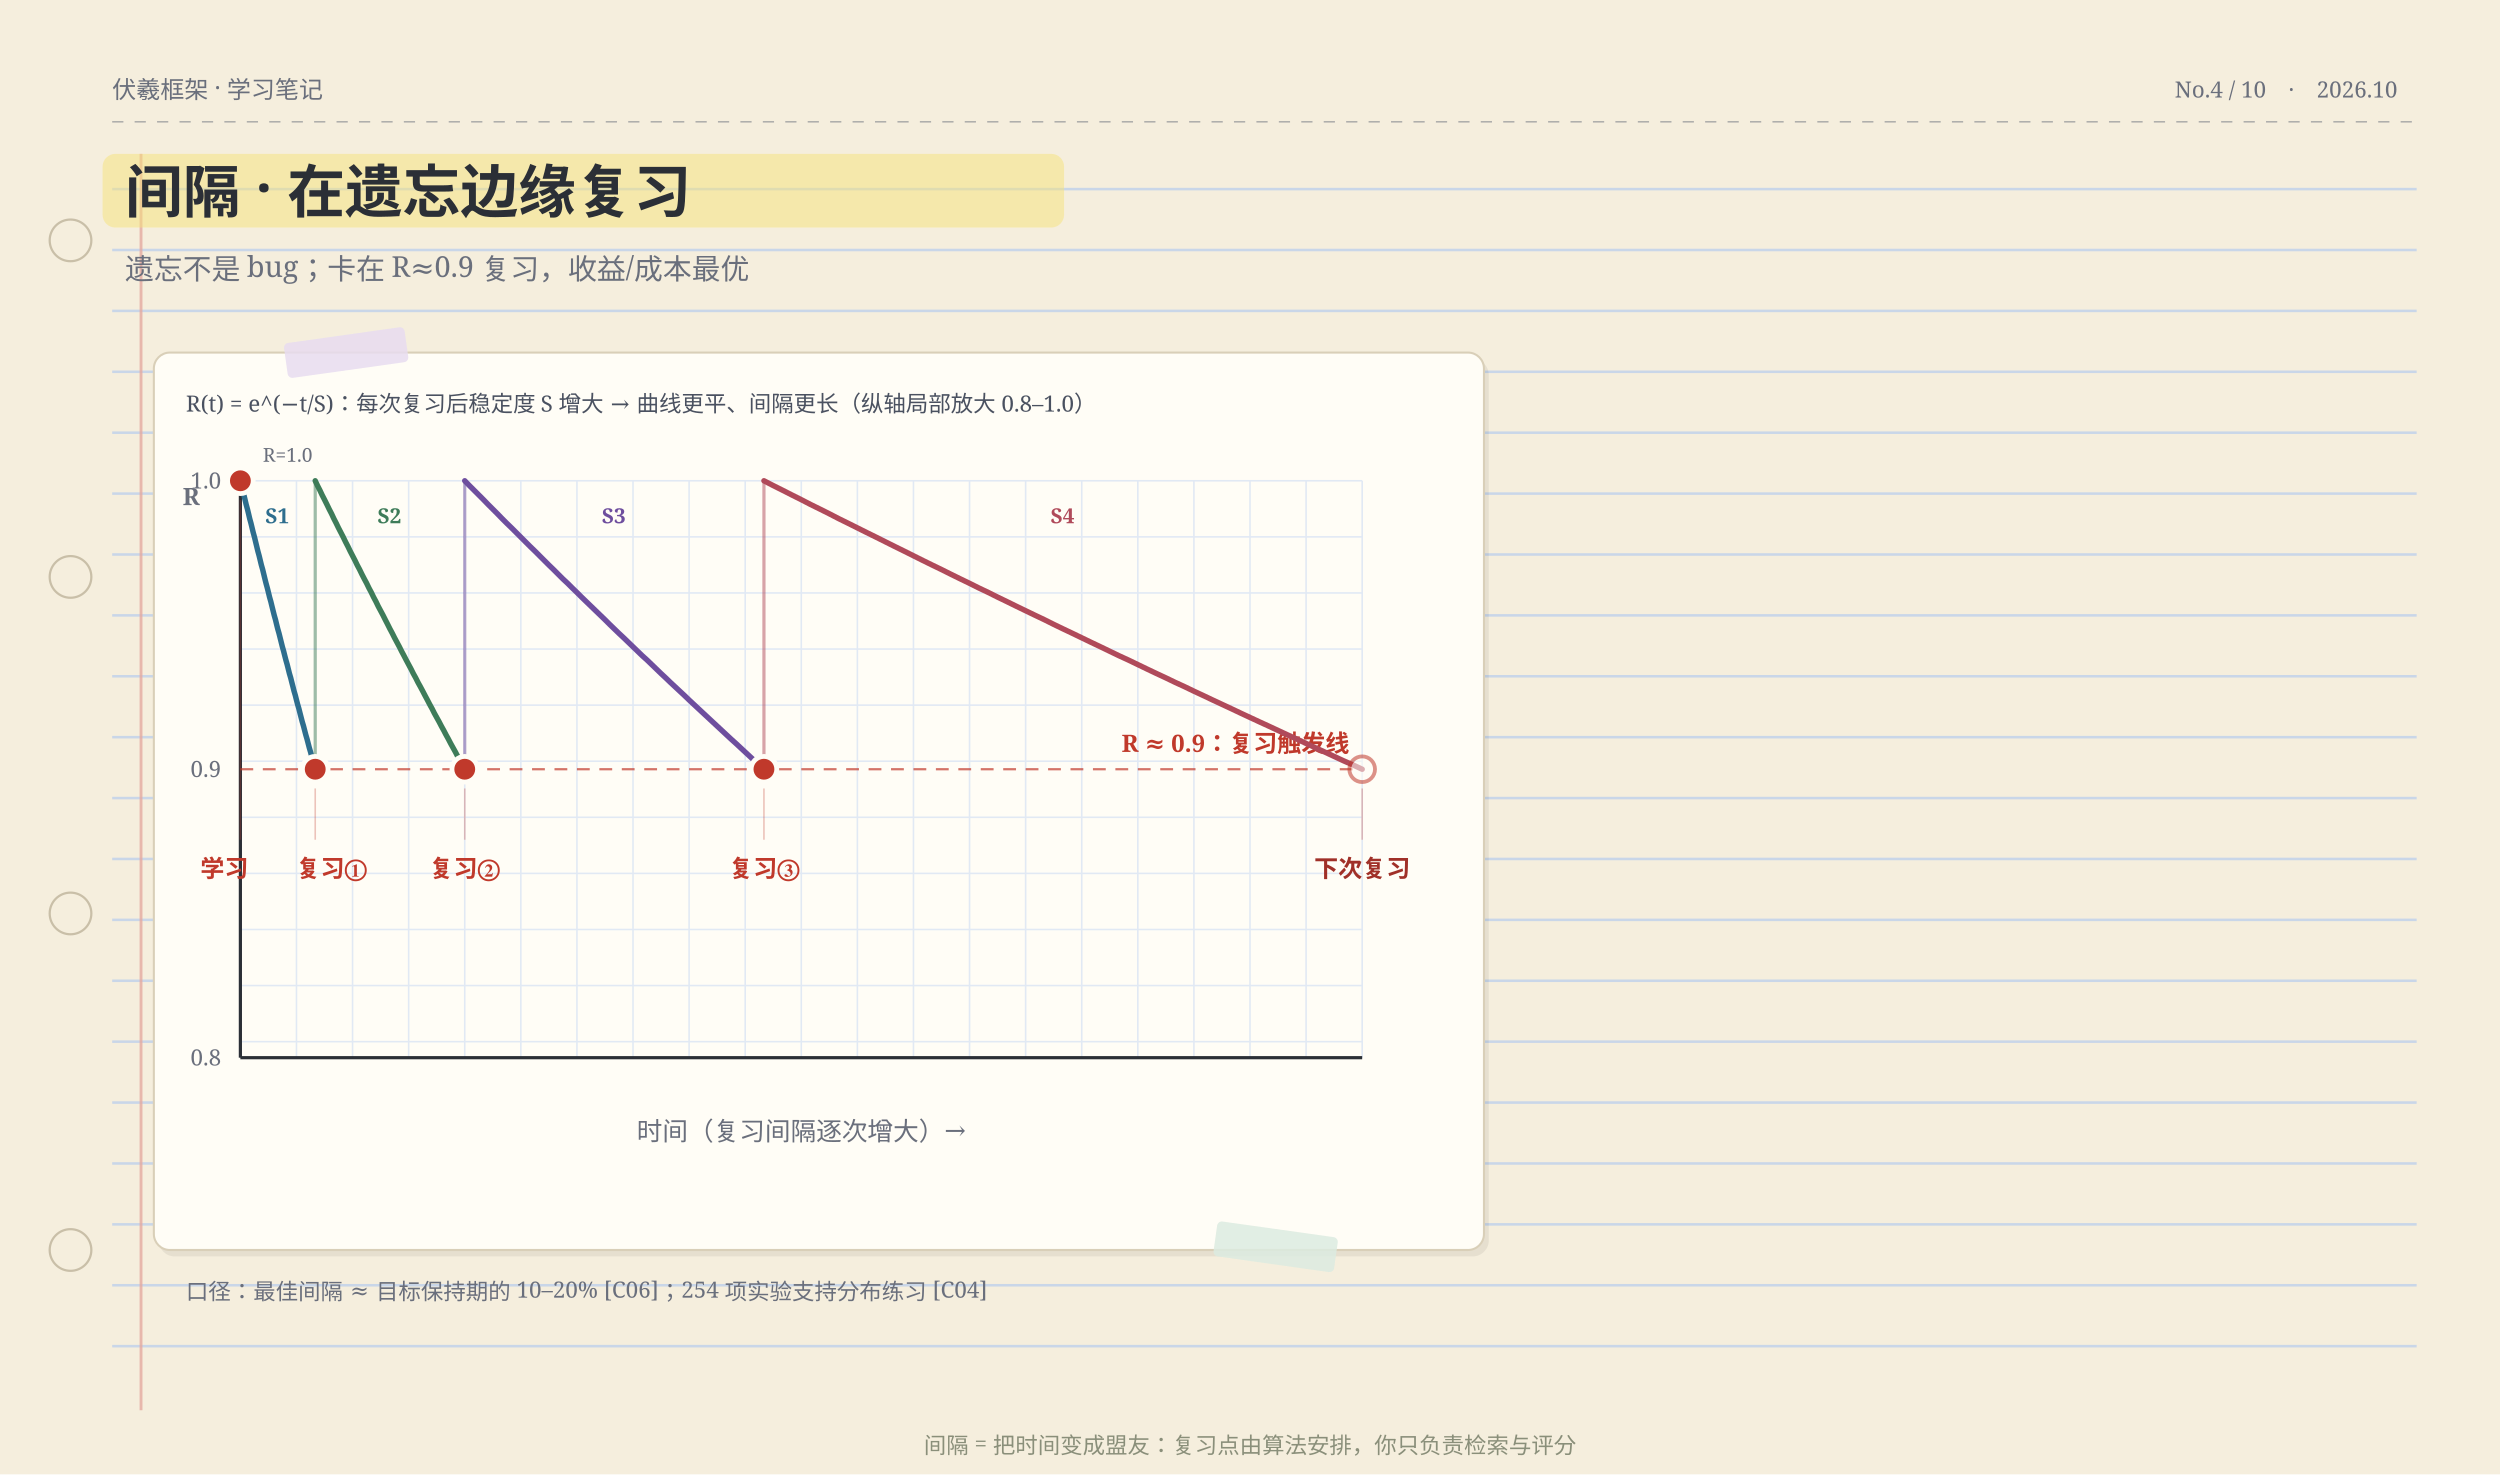
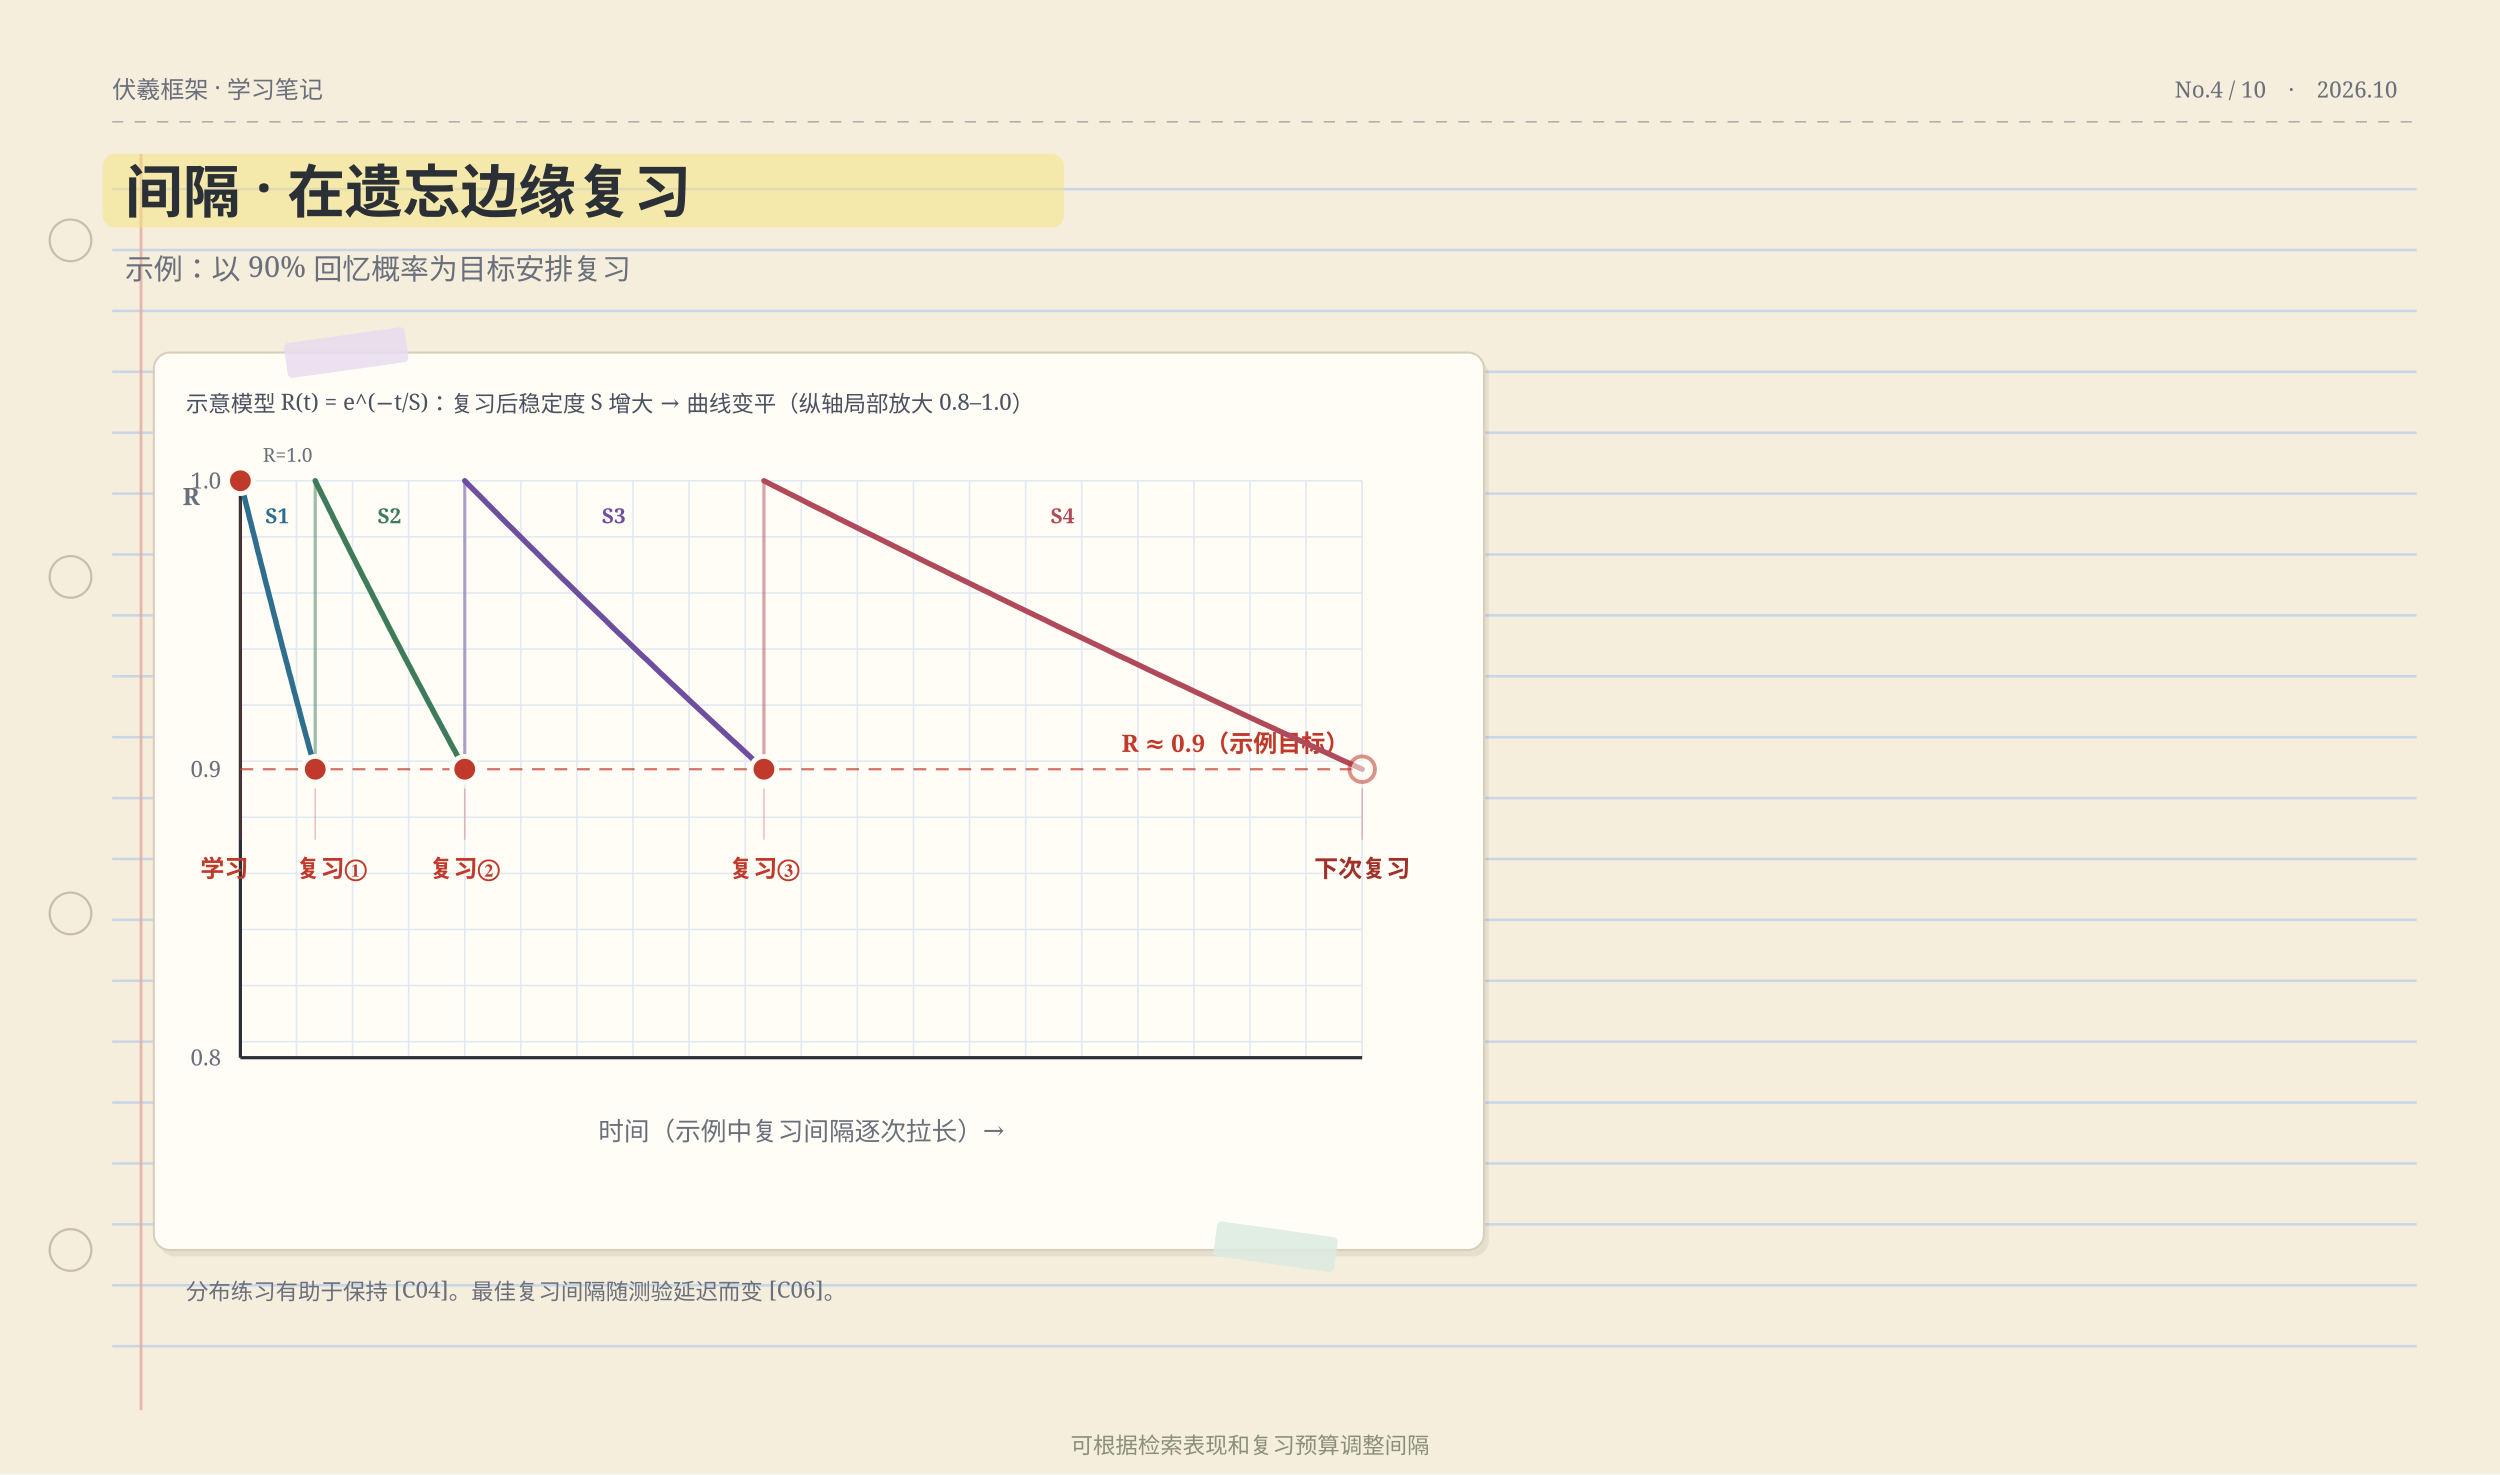
<svg xmlns="http://www.w3.org/2000/svg" width="1560" height="920" viewBox="0 0 1560 920">
  <rect x="0" y="0" width="1560" height="920" rx="0" fill="#F5EEDD" />
  <line x1="70" y1="118" x2="1508" y2="118" stroke="#C9D6E8" stroke-width="1.6" opacity="1" />
  <line x1="70" y1="156" x2="1508" y2="156" stroke="#C9D6E8" stroke-width="1.6" opacity="1" />
  <line x1="70" y1="194" x2="1508" y2="194" stroke="#C9D6E8" stroke-width="1.6" opacity="1" />
  <line x1="70" y1="232" x2="1508" y2="232" stroke="#C9D6E8" stroke-width="1.6" opacity="1" />
  <line x1="70" y1="270" x2="1508" y2="270" stroke="#C9D6E8" stroke-width="1.6" opacity="1" />
  <line x1="70" y1="308" x2="1508" y2="308" stroke="#C9D6E8" stroke-width="1.6" opacity="1" />
  <line x1="70" y1="346" x2="1508" y2="346" stroke="#C9D6E8" stroke-width="1.6" opacity="1" />
  <line x1="70" y1="384" x2="1508" y2="384" stroke="#C9D6E8" stroke-width="1.6" opacity="1" />
  <line x1="70" y1="422" x2="1508" y2="422" stroke="#C9D6E8" stroke-width="1.6" opacity="1" />
  <line x1="70" y1="460" x2="1508" y2="460" stroke="#C9D6E8" stroke-width="1.6" opacity="1" />
  <line x1="70" y1="498" x2="1508" y2="498" stroke="#C9D6E8" stroke-width="1.6" opacity="1" />
  <line x1="70" y1="536" x2="1508" y2="536" stroke="#C9D6E8" stroke-width="1.6" opacity="1" />
  <line x1="70" y1="574" x2="1508" y2="574" stroke="#C9D6E8" stroke-width="1.6" opacity="1" />
  <line x1="70" y1="612" x2="1508" y2="612" stroke="#C9D6E8" stroke-width="1.6" opacity="1" />
  <line x1="70" y1="650" x2="1508" y2="650" stroke="#C9D6E8" stroke-width="1.6" opacity="1" />
  <line x1="70" y1="688" x2="1508" y2="688" stroke="#C9D6E8" stroke-width="1.6" opacity="1" />
  <line x1="70" y1="726" x2="1508" y2="726" stroke="#C9D6E8" stroke-width="1.6" opacity="1" />
  <line x1="70" y1="764" x2="1508" y2="764" stroke="#C9D6E8" stroke-width="1.6" opacity="1" />
  <line x1="70" y1="802" x2="1508" y2="802" stroke="#C9D6E8" stroke-width="1.6" opacity="1" />
  <line x1="70" y1="840" x2="1508" y2="840" stroke="#C9D6E8" stroke-width="1.6" opacity="1" />
  <line x1="88" y1="96" x2="88" y2="880" stroke="#E4A9A0" stroke-width="1.8" opacity="0.8" />
  <circle cx="44" cy="150" r="13" fill="#F5EEDD" stroke="#C9BFA8" stroke-width="1.4" />
  <circle cx="44" cy="360" r="13" fill="#F5EEDD" stroke="#C9BFA8" stroke-width="1.4" />
  <circle cx="44" cy="570" r="13" fill="#F5EEDD" stroke="#C9BFA8" stroke-width="1.4" />
  <circle cx="44" cy="780" r="13" fill="#F5EEDD" stroke="#C9BFA8" stroke-width="1.4" />
  <text x="70" y="56" font-size="15" fill="#6A6F7C" font-weight="400" text-anchor="start" font-family="'Segoe Print','Bradley Hand','Comic Sans MS','KaiTi','STKaiti','Kaiti SC','Noto Serif SC',serif" dominant-baseline="middle">伏羲框架 · 学习笔记</text>
  <text x="1496" y="56" font-size="14" fill="#6A6F7C" font-weight="400" text-anchor="end" font-family="'Segoe Print','Bradley Hand','Comic Sans MS','KaiTi','STKaiti','Kaiti SC','Noto Serif SC',serif" dominant-baseline="middle">No.4 / 10　·　2026.10</text>
  <line x1="70" y1="76" x2="1508" y2="76" stroke="#6A6F7C" stroke-width="1" stroke-dasharray="7 7" opacity="0.5" />
  <rect x="64" y="96" width="600" height="46" rx="8" fill="#F6E27A" opacity="0.5" />
  <text x="78" y="120" font-size="36" fill="#2B2F36" font-weight="700" text-anchor="start" font-family="'Segoe Print','Bradley Hand','Comic Sans MS','KaiTi','STKaiti','Kaiti SC','Noto Serif SC',serif" dominant-baseline="middle">间隔 · 在遗忘边缘复习</text>
-   <text x="78" y="168" font-size="18" fill="#6A6F7C" font-weight="400" text-anchor="start" font-family="'Segoe Print','Bradley Hand','Comic Sans MS','KaiTi','STKaiti','Kaiti SC','Noto Serif SC',serif" dominant-baseline="middle">遗忘不是 bug；卡在 R≈0.9 复习，收益/成本最优</text>
+   <text x="78" y="168" font-size="18" fill="#6A6F7C" font-weight="400" text-anchor="start" font-family="'Segoe Print','Bradley Hand','Comic Sans MS','KaiTi','STKaiti','Kaiti SC','Noto Serif SC',serif" dominant-baseline="middle">示例：以 90% 回忆概率为目标安排复习</text>
  <rect x="99" y="224" width="830" height="560" rx="10" fill="#00000010" />
  <rect x="96" y="220" width="830" height="560" rx="10" fill="#FFFDF6" stroke="#D9CFB8" stroke-width="1.3" />
  <rect x="-38.0" y="-11.0" width="76" height="22" fill="#E7DCF0" opacity="0.85" rx="3" transform="translate(216 220) rotate(-8)" />
  <rect x="-38.0" y="-11.0" width="76" height="22" fill="#DCEBE0" opacity="0.85" rx="3" transform="translate(796 778) rotate(8)" />
-   <text x="116" y="252" font-size="14" fill="#4A5160" font-weight="500" text-anchor="start" font-family="'Segoe Print','Bradley Hand','Comic Sans MS','KaiTi','STKaiti','Kaiti SC','Noto Serif SC',serif" dominant-baseline="middle">R(t) = e^(−t/S)：每次复习后稳定度 S 增大 → 曲线更平、间隔更长（纵轴局部放大 0.8–1.0）</text>
+   <text x="116" y="252" font-size="14" fill="#4A5160" font-weight="500" text-anchor="start" font-family="'Segoe Print','Bradley Hand','Comic Sans MS','KaiTi','STKaiti','Kaiti SC','Noto Serif SC',serif" dominant-baseline="middle">示意模型 R(t) = e^(−t/S)：复习后稳定度 S 增大 → 曲线变平（纵轴局部放大 0.8–1.0）</text>
  <line x1="150" y1="300" x2="150" y2="660" stroke="#E1E9F4" stroke-width="1" />
  <line x1="185" y1="300" x2="185" y2="660" stroke="#E1E9F4" stroke-width="1" />
  <line x1="220" y1="300" x2="220" y2="660" stroke="#E1E9F4" stroke-width="1" />
  <line x1="255" y1="300" x2="255" y2="660" stroke="#E1E9F4" stroke-width="1" />
  <line x1="290" y1="300" x2="290" y2="660" stroke="#E1E9F4" stroke-width="1" />
  <line x1="325" y1="300" x2="325" y2="660" stroke="#E1E9F4" stroke-width="1" />
  <line x1="360" y1="300" x2="360" y2="660" stroke="#E1E9F4" stroke-width="1" />
  <line x1="395" y1="300" x2="395" y2="660" stroke="#E1E9F4" stroke-width="1" />
  <line x1="430" y1="300" x2="430" y2="660" stroke="#E1E9F4" stroke-width="1" />
  <line x1="465" y1="300" x2="465" y2="660" stroke="#E1E9F4" stroke-width="1" />
  <line x1="500" y1="300" x2="500" y2="660" stroke="#E1E9F4" stroke-width="1" />
  <line x1="535" y1="300" x2="535" y2="660" stroke="#E1E9F4" stroke-width="1" />
  <line x1="570" y1="300" x2="570" y2="660" stroke="#E1E9F4" stroke-width="1" />
  <line x1="605" y1="300" x2="605" y2="660" stroke="#E1E9F4" stroke-width="1" />
  <line x1="640" y1="300" x2="640" y2="660" stroke="#E1E9F4" stroke-width="1" />
  <line x1="675" y1="300" x2="675" y2="660" stroke="#E1E9F4" stroke-width="1" />
  <line x1="710" y1="300" x2="710" y2="660" stroke="#E1E9F4" stroke-width="1" />
  <line x1="745" y1="300" x2="745" y2="660" stroke="#E1E9F4" stroke-width="1" />
  <line x1="780" y1="300" x2="780" y2="660" stroke="#E1E9F4" stroke-width="1" />
  <line x1="815" y1="300" x2="815" y2="660" stroke="#E1E9F4" stroke-width="1" />
  <line x1="850" y1="300" x2="850" y2="660" stroke="#E1E9F4" stroke-width="1" />
  <line x1="150" y1="300" x2="850" y2="300" stroke="#E1E9F4" stroke-width="1" />
  <line x1="150" y1="335" x2="850" y2="335" stroke="#E1E9F4" stroke-width="1" />
  <line x1="150" y1="370" x2="850" y2="370" stroke="#E1E9F4" stroke-width="1" />
  <line x1="150" y1="405" x2="850" y2="405" stroke="#E1E9F4" stroke-width="1" />
  <line x1="150" y1="440" x2="850" y2="440" stroke="#E1E9F4" stroke-width="1" />
  <line x1="150" y1="475" x2="850" y2="475" stroke="#E1E9F4" stroke-width="1" />
  <line x1="150" y1="510" x2="850" y2="510" stroke="#E1E9F4" stroke-width="1" />
  <line x1="150" y1="545" x2="850" y2="545" stroke="#E1E9F4" stroke-width="1" />
  <line x1="150" y1="580" x2="850" y2="580" stroke="#E1E9F4" stroke-width="1" />
  <line x1="150" y1="615" x2="850" y2="615" stroke="#E1E9F4" stroke-width="1" />
  <line x1="150" y1="650" x2="850" y2="650" stroke="#E1E9F4" stroke-width="1" />
  <line x1="150" y1="660" x2="850" y2="660" stroke="#2B2F36" stroke-width="2" />
  <line x1="150" y1="300" x2="150" y2="660" stroke="#2B2F36" stroke-width="2" />
-   <text x="500" y="706" font-size="16" fill="#6A6F7C" font-weight="400" text-anchor="middle" font-family="'Segoe Print','Bradley Hand','Comic Sans MS','KaiTi','STKaiti','Kaiti SC','Noto Serif SC',serif" dominant-baseline="middle">时间（复习间隔逐次增大）→</text>
+   <text x="500" y="706" font-size="16" fill="#6A6F7C" font-weight="400" text-anchor="middle" font-family="'Segoe Print','Bradley Hand','Comic Sans MS','KaiTi','STKaiti','Kaiti SC','Noto Serif SC',serif" dominant-baseline="middle">时间（示例中复习间隔逐次拉长）→</text>
  <text x="114" y="310" font-size="15" fill="#6A6F7C" font-weight="600" text-anchor="start" font-family="'Segoe Print','Bradley Hand','Comic Sans MS','KaiTi','STKaiti','Kaiti SC','Noto Serif SC',serif" dominant-baseline="middle">R</text>
  <text x="138" y="300" font-size="14" fill="#6A6F7C" font-weight="400" text-anchor="end" font-family="'Segoe Print','Bradley Hand','Comic Sans MS','KaiTi','STKaiti','Kaiti SC','Noto Serif SC',serif" dominant-baseline="middle">1.0</text>
  <text x="138" y="480" font-size="14" fill="#6A6F7C" font-weight="400" text-anchor="end" font-family="'Segoe Print','Bradley Hand','Comic Sans MS','KaiTi','STKaiti','Kaiti SC','Noto Serif SC',serif" dominant-baseline="middle">0.9</text>
  <text x="138" y="660" font-size="14" fill="#6A6F7C" font-weight="400" text-anchor="end" font-family="'Segoe Print','Bradley Hand','Comic Sans MS','KaiTi','STKaiti','Kaiti SC','Noto Serif SC',serif" dominant-baseline="middle">0.8</text>
  <line x1="150" y1="480.0" x2="850" y2="480.0" stroke="#C0392B" stroke-width="1.4" stroke-dasharray="8 6" opacity="0.7" />
-   <text x="842" y="464" font-size="15" fill="#C0392B" font-weight="600" text-anchor="end" font-family="'Segoe Print','Bradley Hand','Comic Sans MS','KaiTi','STKaiti','Kaiti SC','Noto Serif SC',serif" dominant-baseline="middle">R ≈ 0.9：复习触发线</text>
+   <text x="842" y="464" font-size="15" fill="#C0392B" font-weight="600" text-anchor="end" font-family="'Segoe Print','Bradley Hand','Comic Sans MS','KaiTi','STKaiti','Kaiti SC','Noto Serif SC',serif" dominant-baseline="middle">R ≈ 0.9（示例目标）</text>
  <polyline points="150.0,300.0 150.7,303.0 151.5,305.9 152.2,308.9 152.9,311.8 153.6,314.8 154.4,317.7 155.1,320.6 155.8,323.6 156.6,326.5 157.3,329.4 158.0,332.3 158.8,335.2 159.5,338.1 160.2,341.0 160.9,343.9 161.7,346.8 162.4,349.7 163.1,352.6 163.9,355.4 164.6,358.3 165.3,361.2 166.0,364.0 166.8,366.9 167.5,369.7 168.2,372.6 169.0,375.4 169.7,378.3 170.4,381.1 171.1,383.9 171.9,386.7 172.6,389.6 173.3,392.4 174.1,395.2 174.8,398.0 175.5,400.8 176.2,403.6 177.0,406.4 177.7,409.2 178.4,411.9 179.2,414.7 179.9,417.5 180.6,420.3 181.4,423.0 182.1,425.8 182.8,428.5 183.5,431.3 184.3,434.0 185.0,436.8 185.7,439.5 186.5,442.2 187.2,445.0 187.9,447.7 188.6,450.4 189.4,453.1 190.1,455.8 190.8,458.5 191.6,461.2 192.3,463.9 193.0,466.6 193.8,469.3 194.5,472.0 195.2,474.7 195.9,477.3 196.7,480.0" fill="none" stroke="#2E6E8E" stroke-width="3.4" stroke-linecap="round" />
  <text x="173" y="322" font-size="13" fill="#2E6E8E" font-weight="600" text-anchor="middle" font-family="'Segoe Print','Bradley Hand','Comic Sans MS','KaiTi','STKaiti','Kaiti SC','Noto Serif SC',serif" dominant-baseline="middle">S1</text>
  <polyline points="196.7,300.0 198.1,303.0 199.6,305.9 201.0,308.9 202.5,311.8 204.0,314.8 205.4,317.7 206.9,320.6 208.3,323.6 209.8,326.5 211.2,329.4 212.7,332.3 214.2,335.2 215.6,338.1 217.1,341.0 218.5,343.9 220.0,346.8 221.5,349.7 222.9,352.6 224.4,355.4 225.8,358.3 227.3,361.2 228.8,364.0 230.2,366.9 231.7,369.7 233.1,372.6 234.6,375.4 236.0,378.3 237.5,381.1 239.0,383.9 240.4,386.7 241.9,389.6 243.3,392.4 244.8,395.2 246.2,398.0 247.7,400.8 249.2,403.6 250.6,406.4 252.1,409.2 253.5,411.9 255.0,414.7 256.5,417.5 257.9,420.3 259.4,423.0 260.8,425.8 262.3,428.5 263.8,431.3 265.2,434.0 266.7,436.8 268.1,439.5 269.6,442.2 271.0,445.0 272.5,447.7 274.0,450.4 275.4,453.1 276.9,455.8 278.3,458.5 279.8,461.2 281.2,463.9 282.7,466.6 284.2,469.3 285.6,472.0 287.1,474.7 288.5,477.3 290.0,480.0" fill="none" stroke="#3E7C59" stroke-width="3.4" stroke-linecap="round" />
  <line x1="196.7" y1="300.0" x2="196.7" y2="480.0" stroke="#3E7C59" stroke-width="2" opacity="0.5" />
  <text x="243" y="322" font-size="13" fill="#3E7C59" font-weight="600" text-anchor="middle" font-family="'Segoe Print','Bradley Hand','Comic Sans MS','KaiTi','STKaiti','Kaiti SC','Noto Serif SC',serif" dominant-baseline="middle">S2</text>
  <polyline points="290.0,300.0 292.9,303.0 295.8,305.9 298.8,308.9 301.7,311.8 304.6,314.8 307.5,317.7 310.4,320.6 313.3,323.6 316.2,326.5 319.2,329.4 322.1,332.3 325.0,335.2 327.9,338.1 330.8,341.0 333.8,343.9 336.7,346.8 339.6,349.7 342.5,352.6 345.4,355.4 348.3,358.3 351.2,361.2 354.2,364.0 357.1,366.9 360.0,369.7 362.9,372.6 365.8,375.4 368.8,378.3 371.7,381.1 374.6,383.9 377.5,386.7 380.4,389.6 383.3,392.4 386.2,395.2 389.2,398.0 392.1,400.8 395.0,403.6 397.9,406.4 400.8,409.2 403.8,411.9 406.7,414.7 409.6,417.5 412.5,420.3 415.4,423.0 418.3,425.8 421.2,428.5 424.2,431.3 427.1,434.0 430.0,436.8 432.9,439.5 435.8,442.2 438.8,445.0 441.7,447.7 444.6,450.4 447.5,453.1 450.4,455.8 453.3,458.5 456.2,461.2 459.2,463.9 462.1,466.6 465.0,469.3 467.9,472.0 470.8,474.7 473.8,477.3 476.7,480.0" fill="none" stroke="#6E4E9E" stroke-width="3.4" stroke-linecap="round" />
  <line x1="290.0" y1="300.0" x2="290.0" y2="480.0" stroke="#6E4E9E" stroke-width="2" opacity="0.5" />
  <text x="383" y="322" font-size="13" fill="#6E4E9E" font-weight="600" text-anchor="middle" font-family="'Segoe Print','Bradley Hand','Comic Sans MS','KaiTi','STKaiti','Kaiti SC','Noto Serif SC',serif" dominant-baseline="middle">S3</text>
  <polyline points="476.7,300.0 482.5,303.0 488.3,305.9 494.2,308.9 500.0,311.8 505.8,314.8 511.7,317.7 517.5,320.6 523.3,323.6 529.2,326.5 535.0,329.4 540.8,332.3 546.7,335.2 552.5,338.1 558.3,341.0 564.2,343.9 570.0,346.8 575.8,349.7 581.7,352.6 587.5,355.4 593.3,358.3 599.2,361.2 605.0,364.0 610.8,366.9 616.7,369.7 622.5,372.6 628.3,375.4 634.2,378.3 640.0,381.1 645.8,383.9 651.7,386.7 657.5,389.6 663.3,392.4 669.2,395.2 675.0,398.0 680.8,400.8 686.7,403.6 692.5,406.4 698.3,409.2 704.2,411.9 710.0,414.7 715.8,417.5 721.7,420.3 727.5,423.0 733.3,425.8 739.2,428.5 745.0,431.3 750.8,434.0 756.7,436.8 762.5,439.5 768.3,442.2 774.2,445.0 780.0,447.7 785.8,450.4 791.7,453.1 797.5,455.8 803.3,458.5 809.2,461.2 815.0,463.9 820.8,466.6 826.7,469.3 832.5,472.0 838.3,474.7 844.2,477.3 850.0,480.0" fill="none" stroke="#B04A5A" stroke-width="3.4" stroke-linecap="round" />
  <line x1="476.7" y1="300.0" x2="476.7" y2="480.0" stroke="#B04A5A" stroke-width="2" opacity="0.5" />
  <text x="663" y="322" font-size="13" fill="#B04A5A" font-weight="600" text-anchor="middle" font-family="'Segoe Print','Bradley Hand','Comic Sans MS','KaiTi','STKaiti','Kaiti SC','Noto Serif SC',serif" dominant-baseline="middle">S4</text>
  <circle cx="150.0" cy="300.0" r="8" fill="#C0392B" stroke="#FFFDF6" stroke-width="3" />
  <text x="164" y="284" font-size="12" fill="#6A6F7C" font-weight="400" text-anchor="start" font-family="'Segoe Print','Bradley Hand','Comic Sans MS','KaiTi','STKaiti','Kaiti SC','Noto Serif SC',serif" dominant-baseline="middle">R=1.0</text>
  <circle cx="196.7" cy="480.0" r="8" fill="#C0392B" stroke="#FFFDF6" stroke-width="3" />
  <line x1="196.7" y1="492.0" x2="196.7" y2="524" stroke="#C0392B" stroke-width="1" opacity="0.3" />
  <text x="207" y="542" font-size="15" fill="#C0392B" font-weight="600" text-anchor="middle" font-family="'Segoe Print','Bradley Hand','Comic Sans MS','KaiTi','STKaiti','Kaiti SC','Noto Serif SC',serif" dominant-baseline="middle">复习①</text>
  <circle cx="290.0" cy="480.0" r="8" fill="#C0392B" stroke="#FFFDF6" stroke-width="3" />
  <line x1="290.0" y1="492.0" x2="290.0" y2="524" stroke="#C0392B" stroke-width="1" opacity="0.3" />
  <text x="290" y="542" font-size="15" fill="#C0392B" font-weight="600" text-anchor="middle" font-family="'Segoe Print','Bradley Hand','Comic Sans MS','KaiTi','STKaiti','Kaiti SC','Noto Serif SC',serif" dominant-baseline="middle">复习②</text>
  <circle cx="476.7" cy="480.0" r="8" fill="#C0392B" stroke="#FFFDF6" stroke-width="3" />
  <line x1="476.7" y1="492.0" x2="476.7" y2="524" stroke="#C0392B" stroke-width="1" opacity="0.3" />
  <text x="477" y="542" font-size="15" fill="#C0392B" font-weight="600" text-anchor="middle" font-family="'Segoe Print','Bradley Hand','Comic Sans MS','KaiTi','STKaiti','Kaiti SC','Noto Serif SC',serif" dominant-baseline="middle">复习③</text>
  <circle cx="850.0" cy="480.0" r="8" fill="#FFFDF6" stroke="#C0392B" stroke-width="2.4" opacity="0.55" />
  <line x1="850.0" y1="492.0" x2="850.0" y2="524" stroke="#C0392B" stroke-width="1" opacity="0.3" />
  <text x="850" y="542" font-size="15" fill="#A03028" font-weight="600" text-anchor="middle" font-family="'Segoe Print','Bradley Hand','Comic Sans MS','KaiTi','STKaiti','Kaiti SC','Noto Serif SC',serif" dominant-baseline="middle">下次复习</text>
  <text x="140" y="542" font-size="15" fill="#C0392B" font-weight="600" text-anchor="middle" font-family="'Segoe Print','Bradley Hand','Comic Sans MS','KaiTi','STKaiti','Kaiti SC','Noto Serif SC',serif" dominant-baseline="middle">学习</text>
  <line x1="150.0" y1="312.0" x2="150.0" y2="524" stroke="#C0392B" stroke-width="1" opacity="0.3" />
-   <text x="116" y="806" font-size="14" fill="#6A6F7C" font-weight="400" text-anchor="start" font-family="'Segoe Print','Bradley Hand','Comic Sans MS','KaiTi','STKaiti','Kaiti SC','Noto Serif SC',serif" dominant-baseline="middle">口径：最佳间隔 ≈ 目标保持期的 10–20% [C06]；254 项实验支持分布练习 [C04]</text>
-   <text x="780" y="902" font-size="14" fill="#8A8F7A" font-weight="400" text-anchor="middle" font-family="'Segoe Print','Bradley Hand','Comic Sans MS','KaiTi','STKaiti','Kaiti SC','Noto Serif SC',serif" dominant-baseline="middle">间隔 = 把时间变成盟友：复习点由算法安排，你只负责检索与评分</text>
+   <text x="116" y="806" font-size="14" fill="#6A6F7C" font-weight="400" text-anchor="start" font-family="'Segoe Print','Bradley Hand','Comic Sans MS','KaiTi','STKaiti','Kaiti SC','Noto Serif SC',serif" dominant-baseline="middle">分布练习有助于保持 [C04]。最佳复习间隔随测验延迟而变 [C06]。</text>
+   <text x="780" y="902" font-size="14" fill="#8A8F7A" font-weight="400" text-anchor="middle" font-family="'Segoe Print','Bradley Hand','Comic Sans MS','KaiTi','STKaiti','Kaiti SC','Noto Serif SC',serif" dominant-baseline="middle">可根据检索表现和复习预算调整间隔</text>
</svg>
